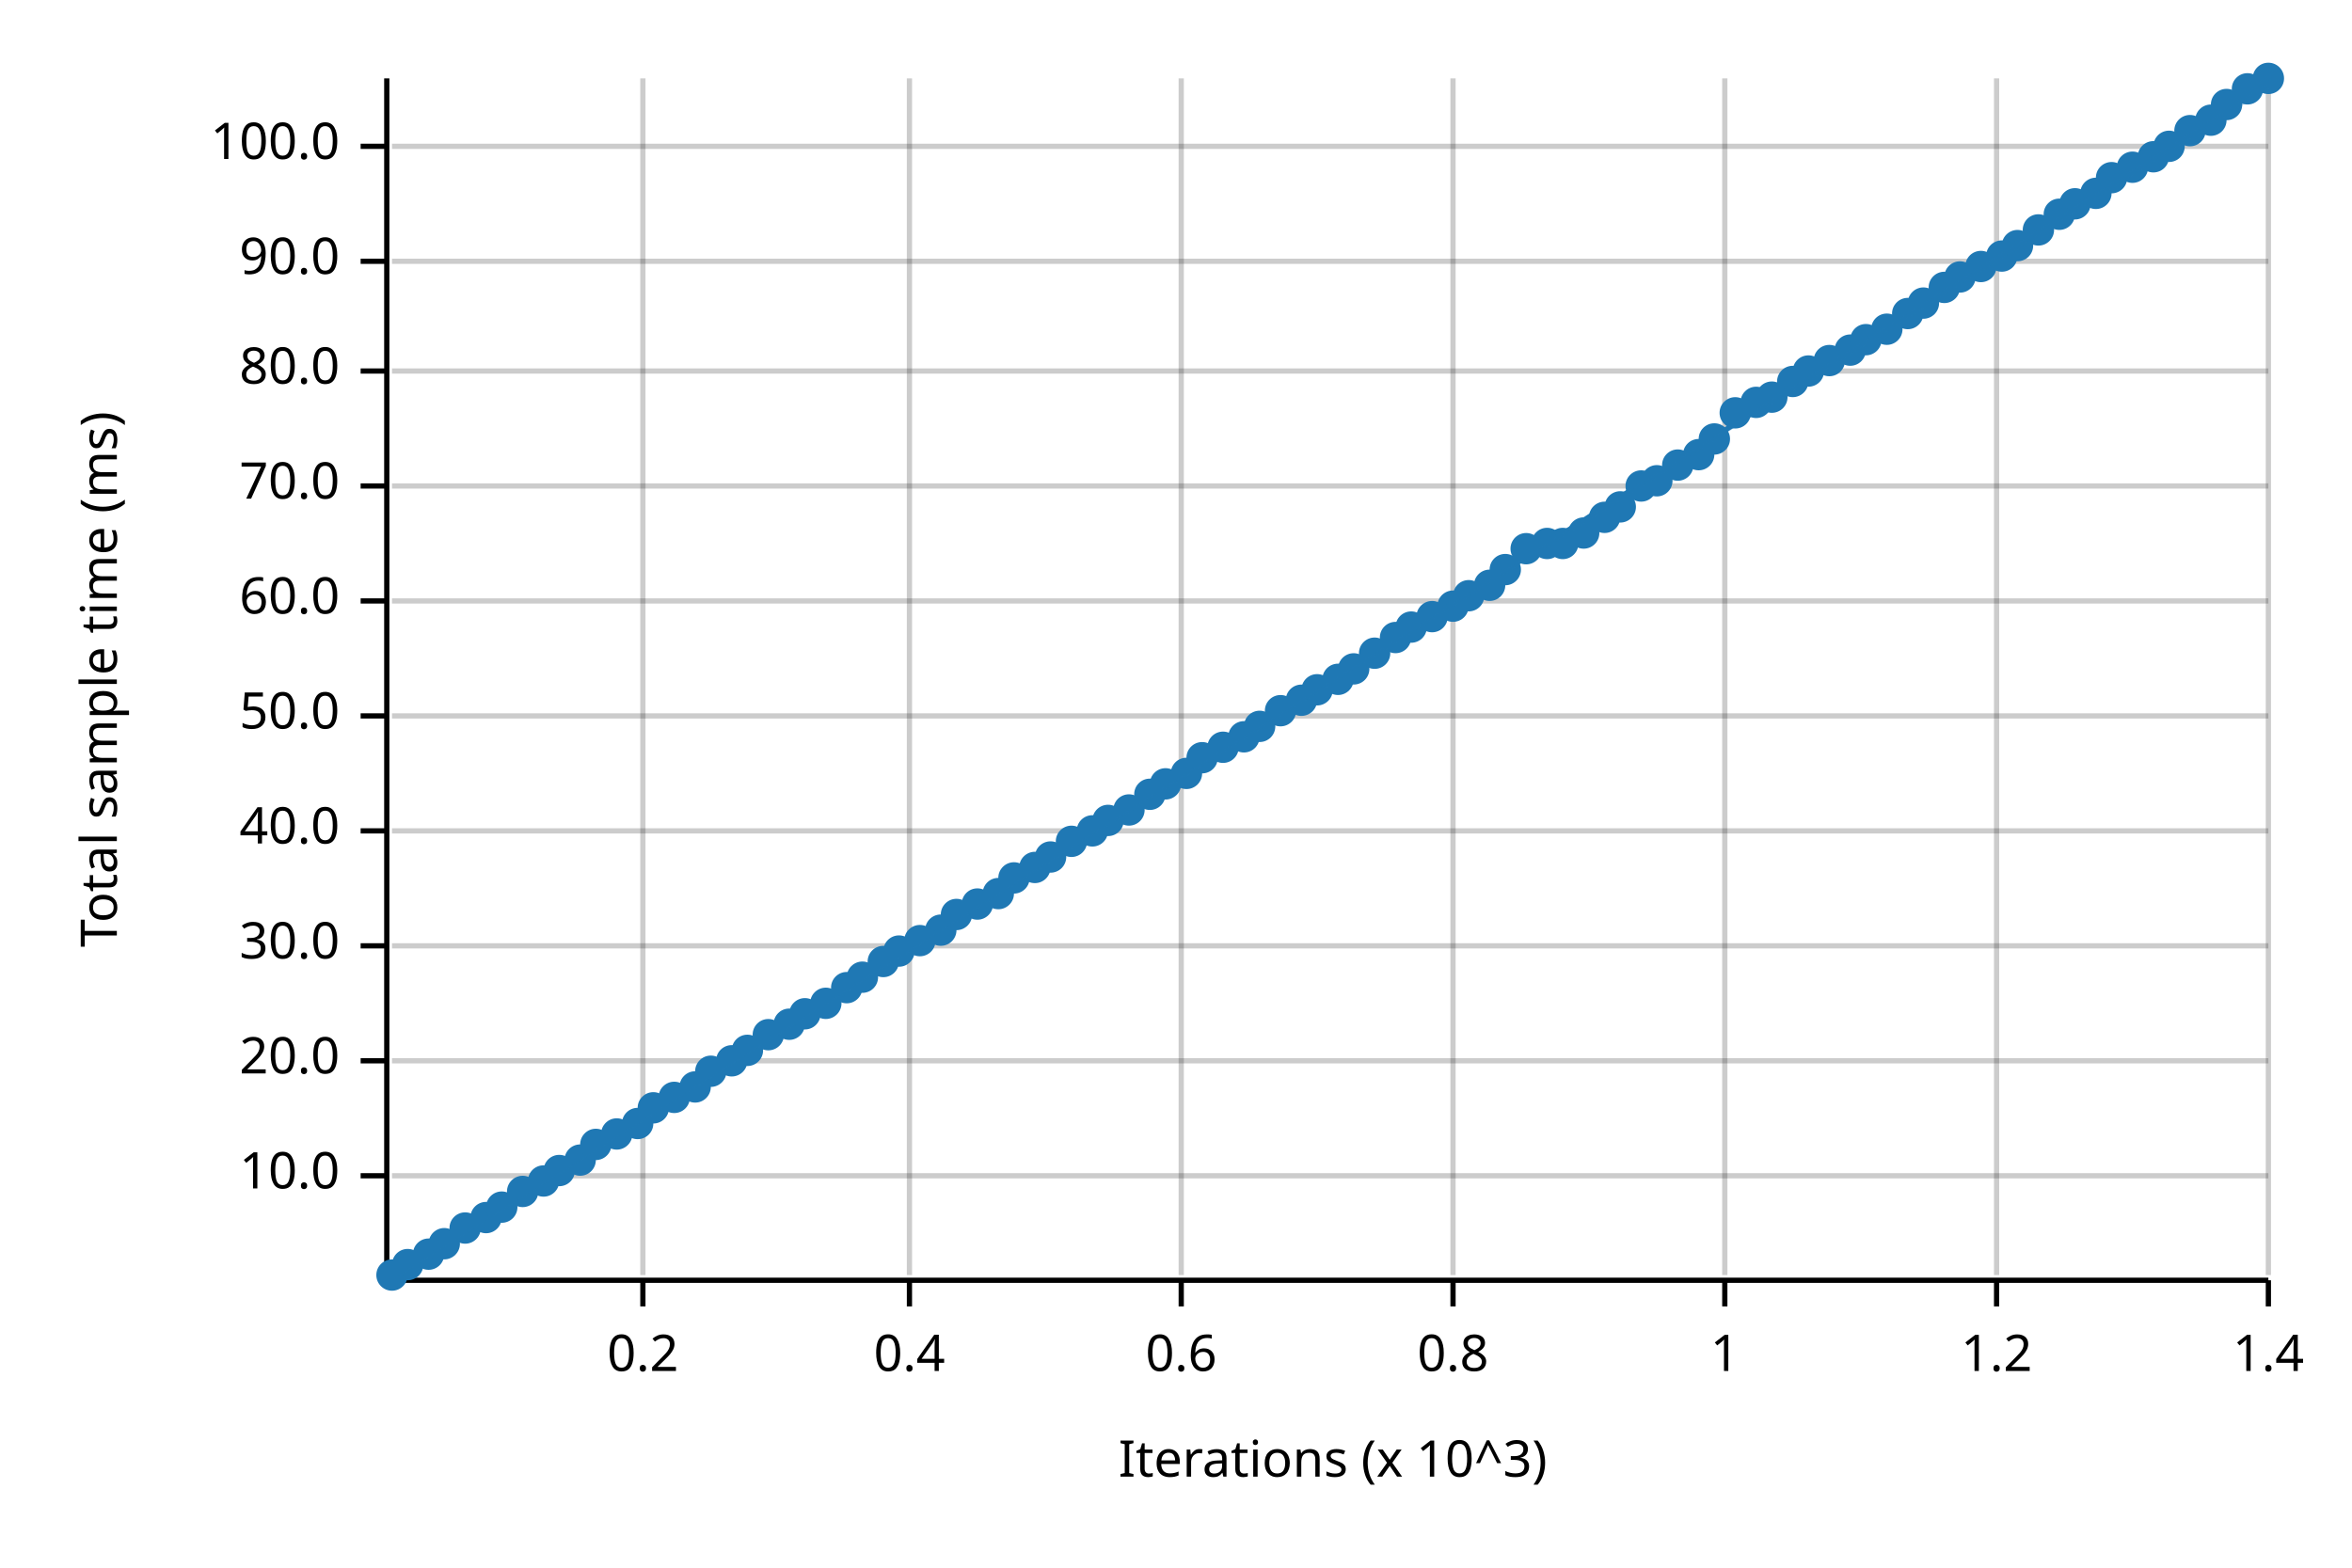
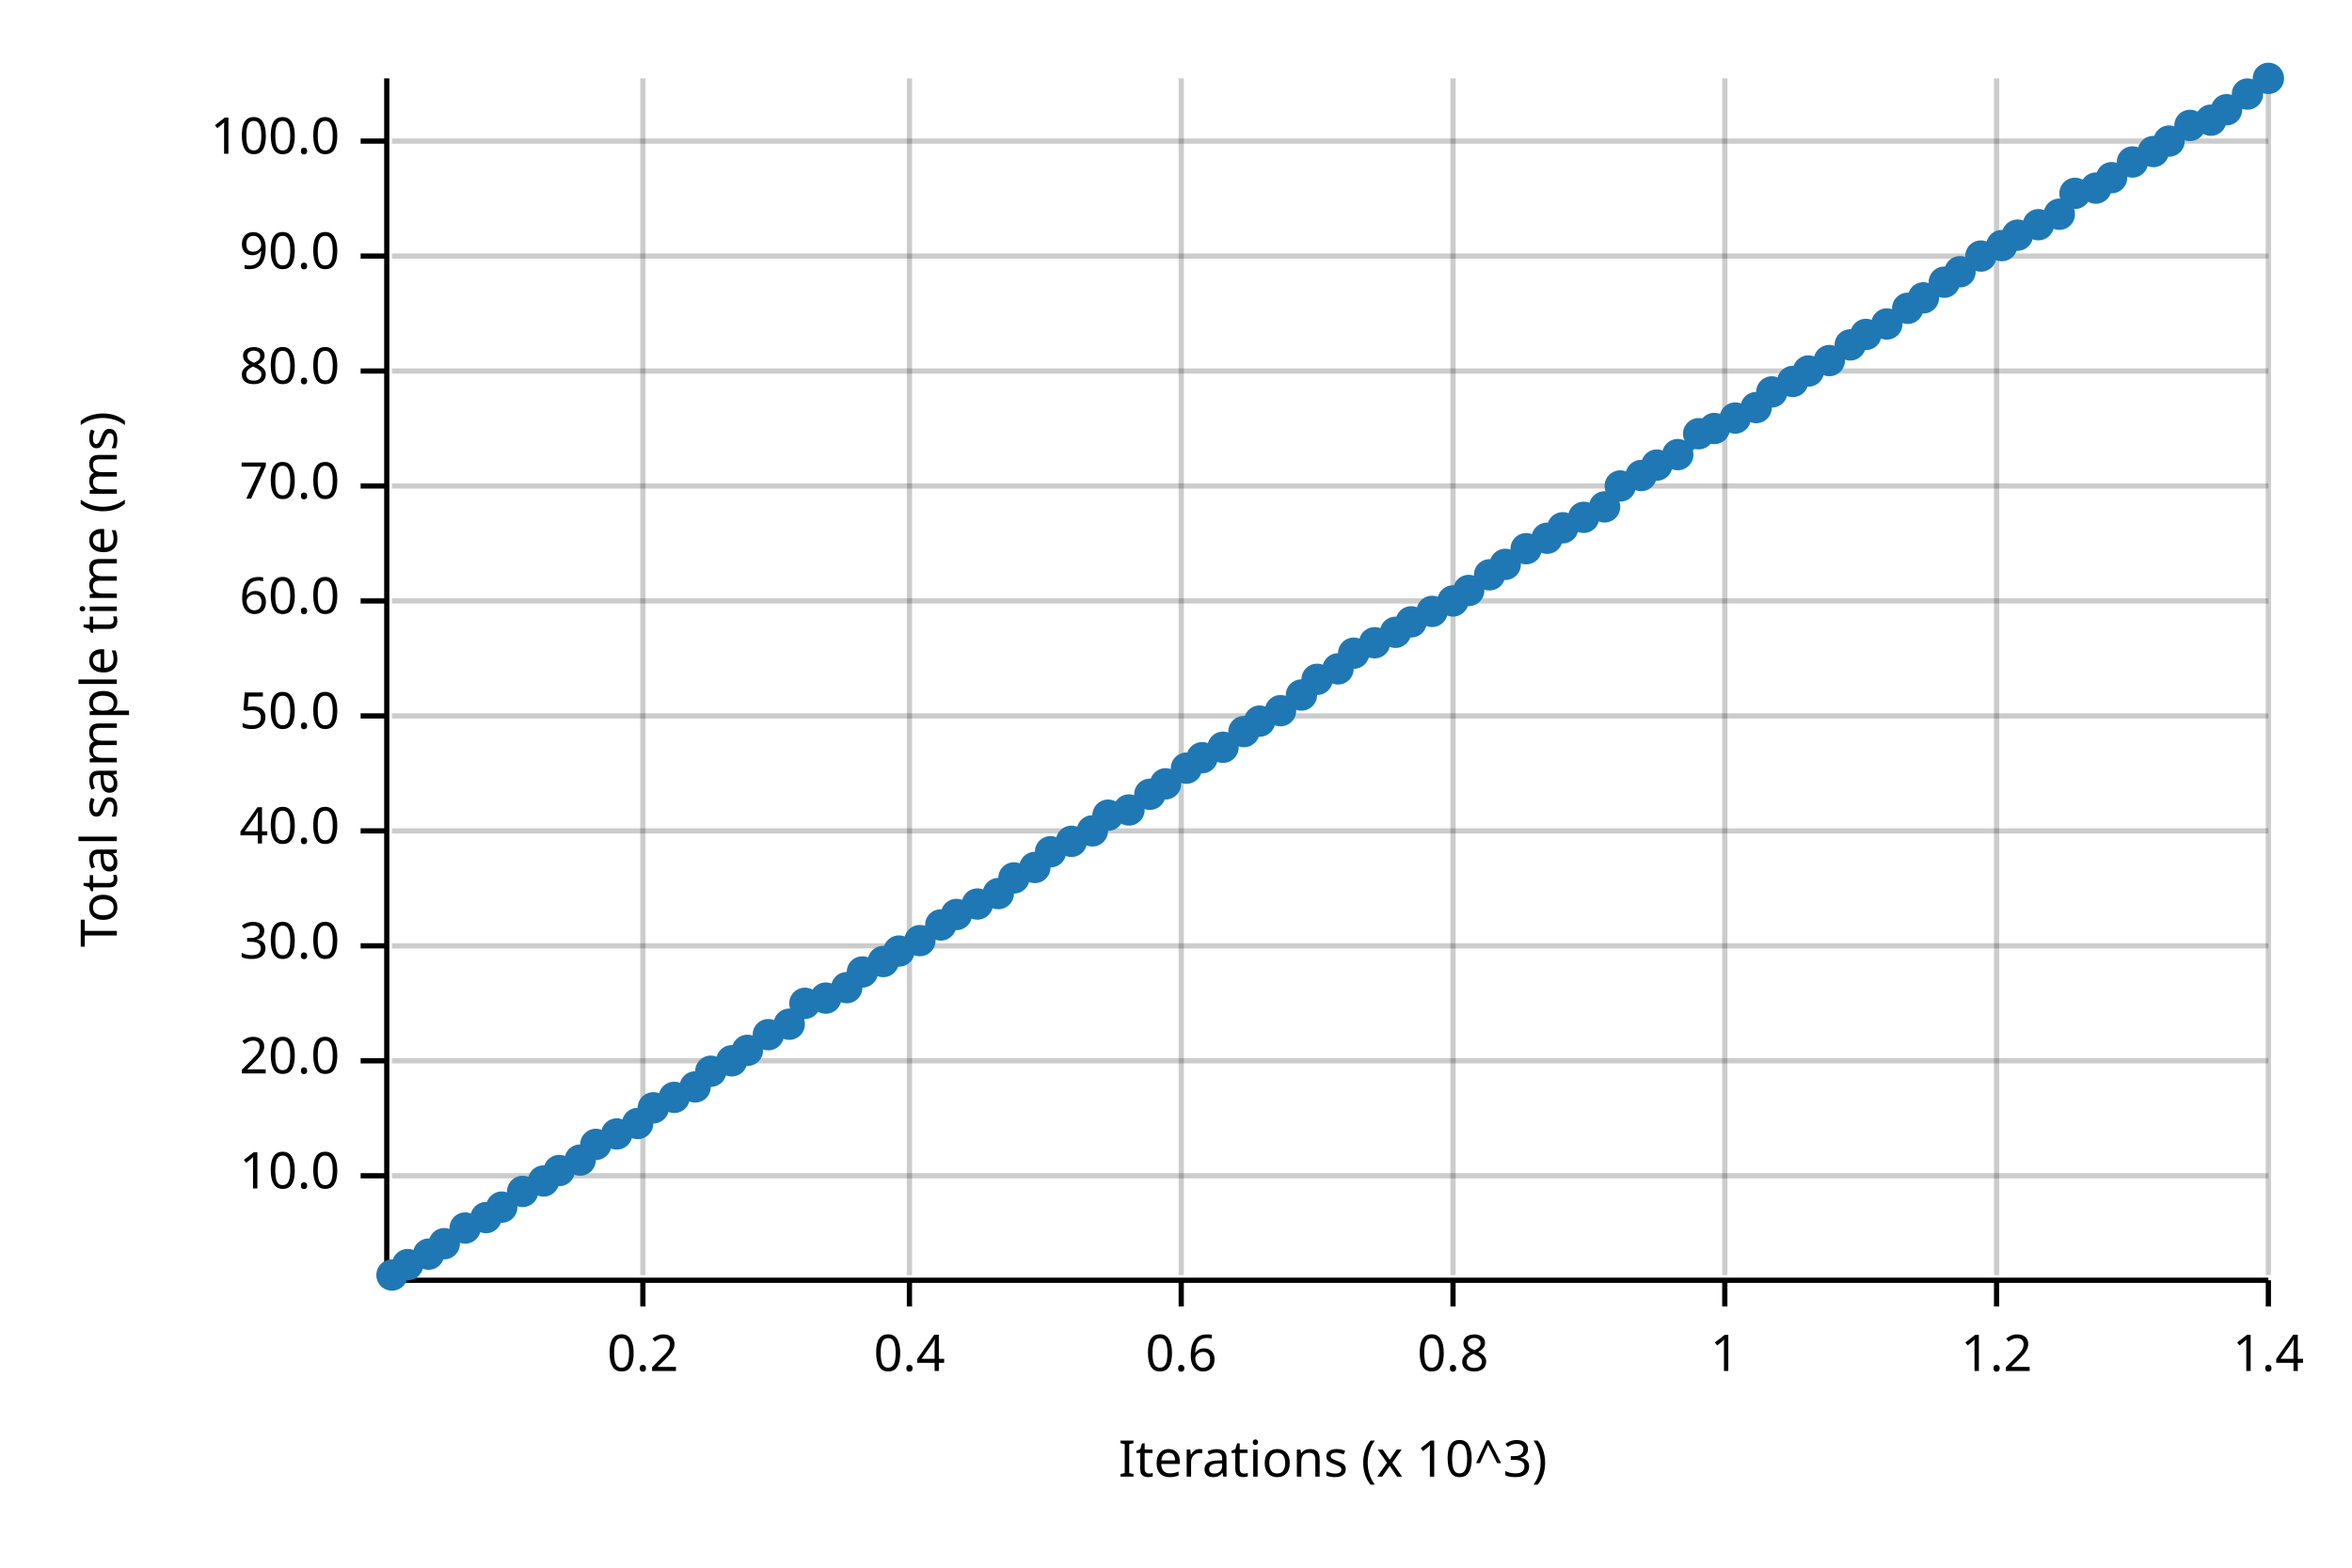
<svg xmlns="http://www.w3.org/2000/svg" width="450" height="300" viewBox="0 0 450 300">
  <text x="15" y="130" dy="0.76em" text-anchor="middle" font-family="sans-serif" font-size="9.677" opacity="1" fill="#000000" transform="rotate(270, 15, 130)">
Total sample time (ms)
</text>
  <text x="255" y="285" dy="-0.5ex" text-anchor="middle" font-family="sans-serif" font-size="9.677" opacity="1" fill="#000000">
Iterations (x 10^3)
</text>
  <line opacity="0.2" stroke="#000000" stroke-width="1" x1="123" y1="244" x2="123" y2="15" />
  <line opacity="0.2" stroke="#000000" stroke-width="1" x1="174" y1="244" x2="174" y2="15" />
  <line opacity="0.2" stroke="#000000" stroke-width="1" x1="226" y1="244" x2="226" y2="15" />
  <line opacity="0.2" stroke="#000000" stroke-width="1" x1="278" y1="244" x2="278" y2="15" />
  <line opacity="0.2" stroke="#000000" stroke-width="1" x1="330" y1="244" x2="330" y2="15" />
  <line opacity="0.2" stroke="#000000" stroke-width="1" x1="382" y1="244" x2="382" y2="15" />
  <line opacity="0.2" stroke="#000000" stroke-width="1" x1="434" y1="244" x2="434" y2="15" />
  <line opacity="0.2" stroke="#000000" stroke-width="1" x1="75" y1="225" x2="434" y2="225" />
  <line opacity="0.2" stroke="#000000" stroke-width="1" x1="75" y1="203" x2="434" y2="203" />
  <line opacity="0.2" stroke="#000000" stroke-width="1" x1="75" y1="181" x2="434" y2="181" />
  <line opacity="0.2" stroke="#000000" stroke-width="1" x1="75" y1="159" x2="434" y2="159" />
  <line opacity="0.2" stroke="#000000" stroke-width="1" x1="75" y1="137" x2="434" y2="137" />
  <line opacity="0.2" stroke="#000000" stroke-width="1" x1="75" y1="115" x2="434" y2="115" />
  <line opacity="0.2" stroke="#000000" stroke-width="1" x1="75" y1="93" x2="434" y2="93" />
  <line opacity="0.2" stroke="#000000" stroke-width="1" x1="75" y1="71" x2="434" y2="71" />
-   <line opacity="0.2" stroke="#000000" stroke-width="1" x1="75" y1="50" x2="434" y2="50" />
-   <line opacity="0.2" stroke="#000000" stroke-width="1" x1="75" y1="28" x2="434" y2="28" />
+   <line opacity="0.2" stroke="#000000" stroke-width="1" x1="75" y1="49" x2="434" y2="49" />
+   <line opacity="0.2" stroke="#000000" stroke-width="1" x1="75" y1="27" x2="434" y2="27" />
  <polyline fill="none" opacity="1" stroke="#000000" stroke-width="1" points="74,15 74,244 " />
  <text x="65" y="225" dy="0.5ex" text-anchor="end" font-family="sans-serif" font-size="9.677" opacity="1" fill="#000000">
10.0
</text>
  <polyline fill="none" opacity="1" stroke="#000000" stroke-width="1" points="69,225 74,225 " />
  <text x="65" y="203" dy="0.5ex" text-anchor="end" font-family="sans-serif" font-size="9.677" opacity="1" fill="#000000">
20.0
</text>
  <polyline fill="none" opacity="1" stroke="#000000" stroke-width="1" points="69,203 74,203 " />
  <text x="65" y="181" dy="0.5ex" text-anchor="end" font-family="sans-serif" font-size="9.677" opacity="1" fill="#000000">
30.0
</text>
  <polyline fill="none" opacity="1" stroke="#000000" stroke-width="1" points="69,181 74,181 " />
  <text x="65" y="159" dy="0.5ex" text-anchor="end" font-family="sans-serif" font-size="9.677" opacity="1" fill="#000000">
40.0
</text>
  <polyline fill="none" opacity="1" stroke="#000000" stroke-width="1" points="69,159 74,159 " />
  <text x="65" y="137" dy="0.5ex" text-anchor="end" font-family="sans-serif" font-size="9.677" opacity="1" fill="#000000">
50.0
</text>
  <polyline fill="none" opacity="1" stroke="#000000" stroke-width="1" points="69,137 74,137 " />
  <text x="65" y="115" dy="0.5ex" text-anchor="end" font-family="sans-serif" font-size="9.677" opacity="1" fill="#000000">
60.0
</text>
  <polyline fill="none" opacity="1" stroke="#000000" stroke-width="1" points="69,115 74,115 " />
  <text x="65" y="93" dy="0.5ex" text-anchor="end" font-family="sans-serif" font-size="9.677" opacity="1" fill="#000000">
70.0
</text>
  <polyline fill="none" opacity="1" stroke="#000000" stroke-width="1" points="69,93 74,93 " />
  <text x="65" y="71" dy="0.5ex" text-anchor="end" font-family="sans-serif" font-size="9.677" opacity="1" fill="#000000">
80.0
</text>
  <polyline fill="none" opacity="1" stroke="#000000" stroke-width="1" points="69,71 74,71 " />
-   <text x="65" y="50" dy="0.5ex" text-anchor="end" font-family="sans-serif" font-size="9.677" opacity="1" fill="#000000">
+   <text x="65" y="49" dy="0.5ex" text-anchor="end" font-family="sans-serif" font-size="9.677" opacity="1" fill="#000000">
90.0
</text>
-   <polyline fill="none" opacity="1" stroke="#000000" stroke-width="1" points="69,50 74,50 " />
-   <text x="65" y="28" dy="0.5ex" text-anchor="end" font-family="sans-serif" font-size="9.677" opacity="1" fill="#000000">
+   <polyline fill="none" opacity="1" stroke="#000000" stroke-width="1" points="69,49 74,49 " />
+   <text x="65" y="27" dy="0.5ex" text-anchor="end" font-family="sans-serif" font-size="9.677" opacity="1" fill="#000000">
100.0
</text>
-   <polyline fill="none" opacity="1" stroke="#000000" stroke-width="1" points="69,28 74,28 " />
+   <polyline fill="none" opacity="1" stroke="#000000" stroke-width="1" points="69,27 74,27 " />
  <polyline fill="none" opacity="1" stroke="#000000" stroke-width="1" points="75,245 434,245 " />
  <text x="123" y="255" dy="0.76em" text-anchor="middle" font-family="sans-serif" font-size="9.677" opacity="1" fill="#000000">
0.2
</text>
  <polyline fill="none" opacity="1" stroke="#000000" stroke-width="1" points="123,245 123,250 " />
  <text x="174" y="255" dy="0.76em" text-anchor="middle" font-family="sans-serif" font-size="9.677" opacity="1" fill="#000000">
0.4
</text>
  <polyline fill="none" opacity="1" stroke="#000000" stroke-width="1" points="174,245 174,250 " />
  <text x="226" y="255" dy="0.76em" text-anchor="middle" font-family="sans-serif" font-size="9.677" opacity="1" fill="#000000">
0.6
</text>
  <polyline fill="none" opacity="1" stroke="#000000" stroke-width="1" points="226,245 226,250 " />
  <text x="278" y="255" dy="0.76em" text-anchor="middle" font-family="sans-serif" font-size="9.677" opacity="1" fill="#000000">
0.8
</text>
  <polyline fill="none" opacity="1" stroke="#000000" stroke-width="1" points="278,245 278,250 " />
  <text x="330" y="255" dy="0.76em" text-anchor="middle" font-family="sans-serif" font-size="9.677" opacity="1" fill="#000000">
1
</text>
  <polyline fill="none" opacity="1" stroke="#000000" stroke-width="1" points="330,245 330,250 " />
  <text x="382" y="255" dy="0.76em" text-anchor="middle" font-family="sans-serif" font-size="9.677" opacity="1" fill="#000000">
1.2
</text>
  <polyline fill="none" opacity="1" stroke="#000000" stroke-width="1" points="382,245 382,250 " />
  <text x="434" y="255" dy="0.76em" text-anchor="middle" font-family="sans-serif" font-size="9.677" opacity="1" fill="#000000">
1.4
</text>
  <polyline fill="none" opacity="1" stroke="#000000" stroke-width="1" points="434,245 434,250 " />
  <circle cx="75" cy="244" r="3" opacity="1" fill="#1F78B4" stroke="none" stroke-width="1" />
  <circle cx="78" cy="242" r="3" opacity="1" fill="#1F78B4" stroke="none" stroke-width="1" />
  <circle cx="82" cy="240" r="3" opacity="1" fill="#1F78B4" stroke="none" stroke-width="1" />
  <circle cx="85" cy="238" r="3" opacity="1" fill="#1F78B4" stroke="none" stroke-width="1" />
  <circle cx="89" cy="235" r="3" opacity="1" fill="#1F78B4" stroke="none" stroke-width="1" />
  <circle cx="93" cy="233" r="3" opacity="1" fill="#1F78B4" stroke="none" stroke-width="1" />
  <circle cx="96" cy="231" r="3" opacity="1" fill="#1F78B4" stroke="none" stroke-width="1" />
  <circle cx="100" cy="228" r="3" opacity="1" fill="#1F78B4" stroke="none" stroke-width="1" />
  <circle cx="104" cy="226" r="3" opacity="1" fill="#1F78B4" stroke="none" stroke-width="1" />
  <circle cx="107" cy="224" r="3" opacity="1" fill="#1F78B4" stroke="none" stroke-width="1" />
  <circle cx="111" cy="222" r="3" opacity="1" fill="#1F78B4" stroke="none" stroke-width="1" />
  <circle cx="114" cy="219" r="3" opacity="1" fill="#1F78B4" stroke="none" stroke-width="1" />
  <circle cx="118" cy="217" r="3" opacity="1" fill="#1F78B4" stroke="none" stroke-width="1" />
  <circle cx="122" cy="215" r="3" opacity="1" fill="#1F78B4" stroke="none" stroke-width="1" />
  <circle cx="125" cy="212" r="3" opacity="1" fill="#1F78B4" stroke="none" stroke-width="1" />
  <circle cx="129" cy="210" r="3" opacity="1" fill="#1F78B4" stroke="none" stroke-width="1" />
  <circle cx="133" cy="208" r="3" opacity="1" fill="#1F78B4" stroke="none" stroke-width="1" />
  <circle cx="136" cy="205" r="3" opacity="1" fill="#1F78B4" stroke="none" stroke-width="1" />
  <circle cx="140" cy="203" r="3" opacity="1" fill="#1F78B4" stroke="none" stroke-width="1" />
  <circle cx="143" cy="201" r="3" opacity="1" fill="#1F78B4" stroke="none" stroke-width="1" />
  <circle cx="147" cy="198" r="3" opacity="1" fill="#1F78B4" stroke="none" stroke-width="1" />
  <circle cx="151" cy="196" r="3" opacity="1" fill="#1F78B4" stroke="none" stroke-width="1" />
-   <circle cx="154" cy="194" r="3" opacity="1" fill="#1F78B4" stroke="none" stroke-width="1" />
-   <circle cx="158" cy="192" r="3" opacity="1" fill="#1F78B4" stroke="none" stroke-width="1" />
+   <circle cx="154" cy="192" r="3" opacity="1" fill="#1F78B4" stroke="none" stroke-width="1" />
+   <circle cx="158" cy="191" r="3" opacity="1" fill="#1F78B4" stroke="none" stroke-width="1" />
  <circle cx="162" cy="189" r="3" opacity="1" fill="#1F78B4" stroke="none" stroke-width="1" />
-   <circle cx="165" cy="187" r="3" opacity="1" fill="#1F78B4" stroke="none" stroke-width="1" />
+   <circle cx="165" cy="186" r="3" opacity="1" fill="#1F78B4" stroke="none" stroke-width="1" />
  <circle cx="169" cy="184" r="3" opacity="1" fill="#1F78B4" stroke="none" stroke-width="1" />
  <circle cx="172" cy="182" r="3" opacity="1" fill="#1F78B4" stroke="none" stroke-width="1" />
  <circle cx="176" cy="180" r="3" opacity="1" fill="#1F78B4" stroke="none" stroke-width="1" />
-   <circle cx="180" cy="178" r="3" opacity="1" fill="#1F78B4" stroke="none" stroke-width="1" />
+   <circle cx="180" cy="177" r="3" opacity="1" fill="#1F78B4" stroke="none" stroke-width="1" />
  <circle cx="183" cy="175" r="3" opacity="1" fill="#1F78B4" stroke="none" stroke-width="1" />
  <circle cx="187" cy="173" r="3" opacity="1" fill="#1F78B4" stroke="none" stroke-width="1" />
  <circle cx="191" cy="171" r="3" opacity="1" fill="#1F78B4" stroke="none" stroke-width="1" />
  <circle cx="194" cy="168" r="3" opacity="1" fill="#1F78B4" stroke="none" stroke-width="1" />
  <circle cx="198" cy="166" r="3" opacity="1" fill="#1F78B4" stroke="none" stroke-width="1" />
-   <circle cx="201" cy="164" r="3" opacity="1" fill="#1F78B4" stroke="none" stroke-width="1" />
+   <circle cx="201" cy="163" r="3" opacity="1" fill="#1F78B4" stroke="none" stroke-width="1" />
  <circle cx="205" cy="161" r="3" opacity="1" fill="#1F78B4" stroke="none" stroke-width="1" />
  <circle cx="209" cy="159" r="3" opacity="1" fill="#1F78B4" stroke="none" stroke-width="1" />
-   <circle cx="212" cy="157" r="3" opacity="1" fill="#1F78B4" stroke="none" stroke-width="1" />
+   <circle cx="212" cy="156" r="3" opacity="1" fill="#1F78B4" stroke="none" stroke-width="1" />
  <circle cx="216" cy="155" r="3" opacity="1" fill="#1F78B4" stroke="none" stroke-width="1" />
  <circle cx="220" cy="152" r="3" opacity="1" fill="#1F78B4" stroke="none" stroke-width="1" />
  <circle cx="223" cy="150" r="3" opacity="1" fill="#1F78B4" stroke="none" stroke-width="1" />
-   <circle cx="227" cy="148" r="3" opacity="1" fill="#1F78B4" stroke="none" stroke-width="1" />
+   <circle cx="227" cy="147" r="3" opacity="1" fill="#1F78B4" stroke="none" stroke-width="1" />
  <circle cx="230" cy="145" r="3" opacity="1" fill="#1F78B4" stroke="none" stroke-width="1" />
  <circle cx="234" cy="143" r="3" opacity="1" fill="#1F78B4" stroke="none" stroke-width="1" />
-   <circle cx="238" cy="141" r="3" opacity="1" fill="#1F78B4" stroke="none" stroke-width="1" />
-   <circle cx="241" cy="139" r="3" opacity="1" fill="#1F78B4" stroke="none" stroke-width="1" />
+   <circle cx="238" cy="140" r="3" opacity="1" fill="#1F78B4" stroke="none" stroke-width="1" />
+   <circle cx="241" cy="138" r="3" opacity="1" fill="#1F78B4" stroke="none" stroke-width="1" />
  <circle cx="245" cy="136" r="3" opacity="1" fill="#1F78B4" stroke="none" stroke-width="1" />
-   <circle cx="249" cy="134" r="3" opacity="1" fill="#1F78B4" stroke="none" stroke-width="1" />
-   <circle cx="252" cy="132" r="3" opacity="1" fill="#1F78B4" stroke="none" stroke-width="1" />
-   <circle cx="256" cy="130" r="3" opacity="1" fill="#1F78B4" stroke="none" stroke-width="1" />
-   <circle cx="259" cy="128" r="3" opacity="1" fill="#1F78B4" stroke="none" stroke-width="1" />
-   <circle cx="263" cy="125" r="3" opacity="1" fill="#1F78B4" stroke="none" stroke-width="1" />
-   <circle cx="267" cy="122" r="3" opacity="1" fill="#1F78B4" stroke="none" stroke-width="1" />
-   <circle cx="270" cy="120" r="3" opacity="1" fill="#1F78B4" stroke="none" stroke-width="1" />
-   <circle cx="274" cy="118" r="3" opacity="1" fill="#1F78B4" stroke="none" stroke-width="1" />
-   <circle cx="278" cy="116" r="3" opacity="1" fill="#1F78B4" stroke="none" stroke-width="1" />
-   <circle cx="281" cy="114" r="3" opacity="1" fill="#1F78B4" stroke="none" stroke-width="1" />
-   <circle cx="285" cy="112" r="3" opacity="1" fill="#1F78B4" stroke="none" stroke-width="1" />
-   <circle cx="288" cy="109" r="3" opacity="1" fill="#1F78B4" stroke="none" stroke-width="1" />
+   <circle cx="249" cy="133" r="3" opacity="1" fill="#1F78B4" stroke="none" stroke-width="1" />
+   <circle cx="252" cy="130" r="3" opacity="1" fill="#1F78B4" stroke="none" stroke-width="1" />
+   <circle cx="256" cy="128" r="3" opacity="1" fill="#1F78B4" stroke="none" stroke-width="1" />
+   <circle cx="259" cy="125" r="3" opacity="1" fill="#1F78B4" stroke="none" stroke-width="1" />
+   <circle cx="263" cy="123" r="3" opacity="1" fill="#1F78B4" stroke="none" stroke-width="1" />
+   <circle cx="267" cy="121" r="3" opacity="1" fill="#1F78B4" stroke="none" stroke-width="1" />
+   <circle cx="270" cy="119" r="3" opacity="1" fill="#1F78B4" stroke="none" stroke-width="1" />
+   <circle cx="274" cy="117" r="3" opacity="1" fill="#1F78B4" stroke="none" stroke-width="1" />
+   <circle cx="278" cy="115" r="3" opacity="1" fill="#1F78B4" stroke="none" stroke-width="1" />
+   <circle cx="281" cy="113" r="3" opacity="1" fill="#1F78B4" stroke="none" stroke-width="1" />
+   <circle cx="285" cy="110" r="3" opacity="1" fill="#1F78B4" stroke="none" stroke-width="1" />
+   <circle cx="288" cy="108" r="3" opacity="1" fill="#1F78B4" stroke="none" stroke-width="1" />
  <circle cx="292" cy="105" r="3" opacity="1" fill="#1F78B4" stroke="none" stroke-width="1" />
-   <circle cx="296" cy="104" r="3" opacity="1" fill="#1F78B4" stroke="none" stroke-width="1" />
-   <circle cx="299" cy="104" r="3" opacity="1" fill="#1F78B4" stroke="none" stroke-width="1" />
-   <circle cx="303" cy="102" r="3" opacity="1" fill="#1F78B4" stroke="none" stroke-width="1" />
-   <circle cx="307" cy="99" r="3" opacity="1" fill="#1F78B4" stroke="none" stroke-width="1" />
-   <circle cx="310" cy="97" r="3" opacity="1" fill="#1F78B4" stroke="none" stroke-width="1" />
-   <circle cx="314" cy="93" r="3" opacity="1" fill="#1F78B4" stroke="none" stroke-width="1" />
-   <circle cx="317" cy="92" r="3" opacity="1" fill="#1F78B4" stroke="none" stroke-width="1" />
-   <circle cx="321" cy="89" r="3" opacity="1" fill="#1F78B4" stroke="none" stroke-width="1" />
-   <circle cx="325" cy="87" r="3" opacity="1" fill="#1F78B4" stroke="none" stroke-width="1" />
-   <circle cx="328" cy="84" r="3" opacity="1" fill="#1F78B4" stroke="none" stroke-width="1" />
-   <circle cx="332" cy="79" r="3" opacity="1" fill="#1F78B4" stroke="none" stroke-width="1" />
-   <circle cx="336" cy="77" r="3" opacity="1" fill="#1F78B4" stroke="none" stroke-width="1" />
-   <circle cx="339" cy="76" r="3" opacity="1" fill="#1F78B4" stroke="none" stroke-width="1" />
+   <circle cx="296" cy="103" r="3" opacity="1" fill="#1F78B4" stroke="none" stroke-width="1" />
+   <circle cx="299" cy="101" r="3" opacity="1" fill="#1F78B4" stroke="none" stroke-width="1" />
+   <circle cx="303" cy="99" r="3" opacity="1" fill="#1F78B4" stroke="none" stroke-width="1" />
+   <circle cx="307" cy="97" r="3" opacity="1" fill="#1F78B4" stroke="none" stroke-width="1" />
+   <circle cx="310" cy="93" r="3" opacity="1" fill="#1F78B4" stroke="none" stroke-width="1" />
+   <circle cx="314" cy="91" r="3" opacity="1" fill="#1F78B4" stroke="none" stroke-width="1" />
+   <circle cx="317" cy="89" r="3" opacity="1" fill="#1F78B4" stroke="none" stroke-width="1" />
+   <circle cx="321" cy="87" r="3" opacity="1" fill="#1F78B4" stroke="none" stroke-width="1" />
+   <circle cx="325" cy="83" r="3" opacity="1" fill="#1F78B4" stroke="none" stroke-width="1" />
+   <circle cx="328" cy="82" r="3" opacity="1" fill="#1F78B4" stroke="none" stroke-width="1" />
+   <circle cx="332" cy="80" r="3" opacity="1" fill="#1F78B4" stroke="none" stroke-width="1" />
+   <circle cx="336" cy="78" r="3" opacity="1" fill="#1F78B4" stroke="none" stroke-width="1" />
+   <circle cx="339" cy="75" r="3" opacity="1" fill="#1F78B4" stroke="none" stroke-width="1" />
  <circle cx="343" cy="73" r="3" opacity="1" fill="#1F78B4" stroke="none" stroke-width="1" />
  <circle cx="346" cy="71" r="3" opacity="1" fill="#1F78B4" stroke="none" stroke-width="1" />
  <circle cx="350" cy="69" r="3" opacity="1" fill="#1F78B4" stroke="none" stroke-width="1" />
-   <circle cx="354" cy="67" r="3" opacity="1" fill="#1F78B4" stroke="none" stroke-width="1" />
-   <circle cx="357" cy="65" r="3" opacity="1" fill="#1F78B4" stroke="none" stroke-width="1" />
-   <circle cx="361" cy="63" r="3" opacity="1" fill="#1F78B4" stroke="none" stroke-width="1" />
-   <circle cx="365" cy="60" r="3" opacity="1" fill="#1F78B4" stroke="none" stroke-width="1" />
-   <circle cx="368" cy="58" r="3" opacity="1" fill="#1F78B4" stroke="none" stroke-width="1" />
-   <circle cx="372" cy="55" r="3" opacity="1" fill="#1F78B4" stroke="none" stroke-width="1" />
-   <circle cx="375" cy="53" r="3" opacity="1" fill="#1F78B4" stroke="none" stroke-width="1" />
-   <circle cx="379" cy="51" r="3" opacity="1" fill="#1F78B4" stroke="none" stroke-width="1" />
-   <circle cx="383" cy="49" r="3" opacity="1" fill="#1F78B4" stroke="none" stroke-width="1" />
-   <circle cx="386" cy="47" r="3" opacity="1" fill="#1F78B4" stroke="none" stroke-width="1" />
-   <circle cx="390" cy="44" r="3" opacity="1" fill="#1F78B4" stroke="none" stroke-width="1" />
+   <circle cx="354" cy="66" r="3" opacity="1" fill="#1F78B4" stroke="none" stroke-width="1" />
+   <circle cx="357" cy="64" r="3" opacity="1" fill="#1F78B4" stroke="none" stroke-width="1" />
+   <circle cx="361" cy="62" r="3" opacity="1" fill="#1F78B4" stroke="none" stroke-width="1" />
+   <circle cx="365" cy="59" r="3" opacity="1" fill="#1F78B4" stroke="none" stroke-width="1" />
+   <circle cx="368" cy="57" r="3" opacity="1" fill="#1F78B4" stroke="none" stroke-width="1" />
+   <circle cx="372" cy="54" r="3" opacity="1" fill="#1F78B4" stroke="none" stroke-width="1" />
+   <circle cx="375" cy="52" r="3" opacity="1" fill="#1F78B4" stroke="none" stroke-width="1" />
+   <circle cx="379" cy="49" r="3" opacity="1" fill="#1F78B4" stroke="none" stroke-width="1" />
+   <circle cx="383" cy="47" r="3" opacity="1" fill="#1F78B4" stroke="none" stroke-width="1" />
+   <circle cx="386" cy="45" r="3" opacity="1" fill="#1F78B4" stroke="none" stroke-width="1" />
+   <circle cx="390" cy="43" r="3" opacity="1" fill="#1F78B4" stroke="none" stroke-width="1" />
  <circle cx="394" cy="41" r="3" opacity="1" fill="#1F78B4" stroke="none" stroke-width="1" />
-   <circle cx="397" cy="39" r="3" opacity="1" fill="#1F78B4" stroke="none" stroke-width="1" />
-   <circle cx="401" cy="37" r="3" opacity="1" fill="#1F78B4" stroke="none" stroke-width="1" />
+   <circle cx="397" cy="37" r="3" opacity="1" fill="#1F78B4" stroke="none" stroke-width="1" />
+   <circle cx="401" cy="36" r="3" opacity="1" fill="#1F78B4" stroke="none" stroke-width="1" />
  <circle cx="404" cy="34" r="3" opacity="1" fill="#1F78B4" stroke="none" stroke-width="1" />
-   <circle cx="408" cy="32" r="3" opacity="1" fill="#1F78B4" stroke="none" stroke-width="1" />
-   <circle cx="412" cy="30" r="3" opacity="1" fill="#1F78B4" stroke="none" stroke-width="1" />
-   <circle cx="415" cy="28" r="3" opacity="1" fill="#1F78B4" stroke="none" stroke-width="1" />
-   <circle cx="419" cy="25" r="3" opacity="1" fill="#1F78B4" stroke="none" stroke-width="1" />
+   <circle cx="408" cy="31" r="3" opacity="1" fill="#1F78B4" stroke="none" stroke-width="1" />
+   <circle cx="412" cy="29" r="3" opacity="1" fill="#1F78B4" stroke="none" stroke-width="1" />
+   <circle cx="415" cy="27" r="3" opacity="1" fill="#1F78B4" stroke="none" stroke-width="1" />
+   <circle cx="419" cy="24" r="3" opacity="1" fill="#1F78B4" stroke="none" stroke-width="1" />
  <circle cx="423" cy="23" r="3" opacity="1" fill="#1F78B4" stroke="none" stroke-width="1" />
-   <circle cx="426" cy="20" r="3" opacity="1" fill="#1F78B4" stroke="none" stroke-width="1" />
-   <circle cx="430" cy="17" r="3" opacity="1" fill="#1F78B4" stroke="none" stroke-width="1" />
+   <circle cx="426" cy="21" r="3" opacity="1" fill="#1F78B4" stroke="none" stroke-width="1" />
+   <circle cx="430" cy="18" r="3" opacity="1" fill="#1F78B4" stroke="none" stroke-width="1" />
  <circle cx="434" cy="15" r="3" opacity="1" fill="#1F78B4" stroke="none" stroke-width="1" />
-   <polyline fill="none" opacity="1" stroke="#1F78B4" stroke-width="1" points="75,245 434,16 " />
-   <polygon opacity="0.25" fill="#1F78B4" points="75,245 434,17 434,16 " />
+   <polyline fill="none" opacity="1" stroke="#1F78B4" stroke-width="1" points="75,245 434,15 " />
+   <polygon opacity="0.25" fill="#1F78B4" points="75,245 434,15 434,15 " />
</svg>
